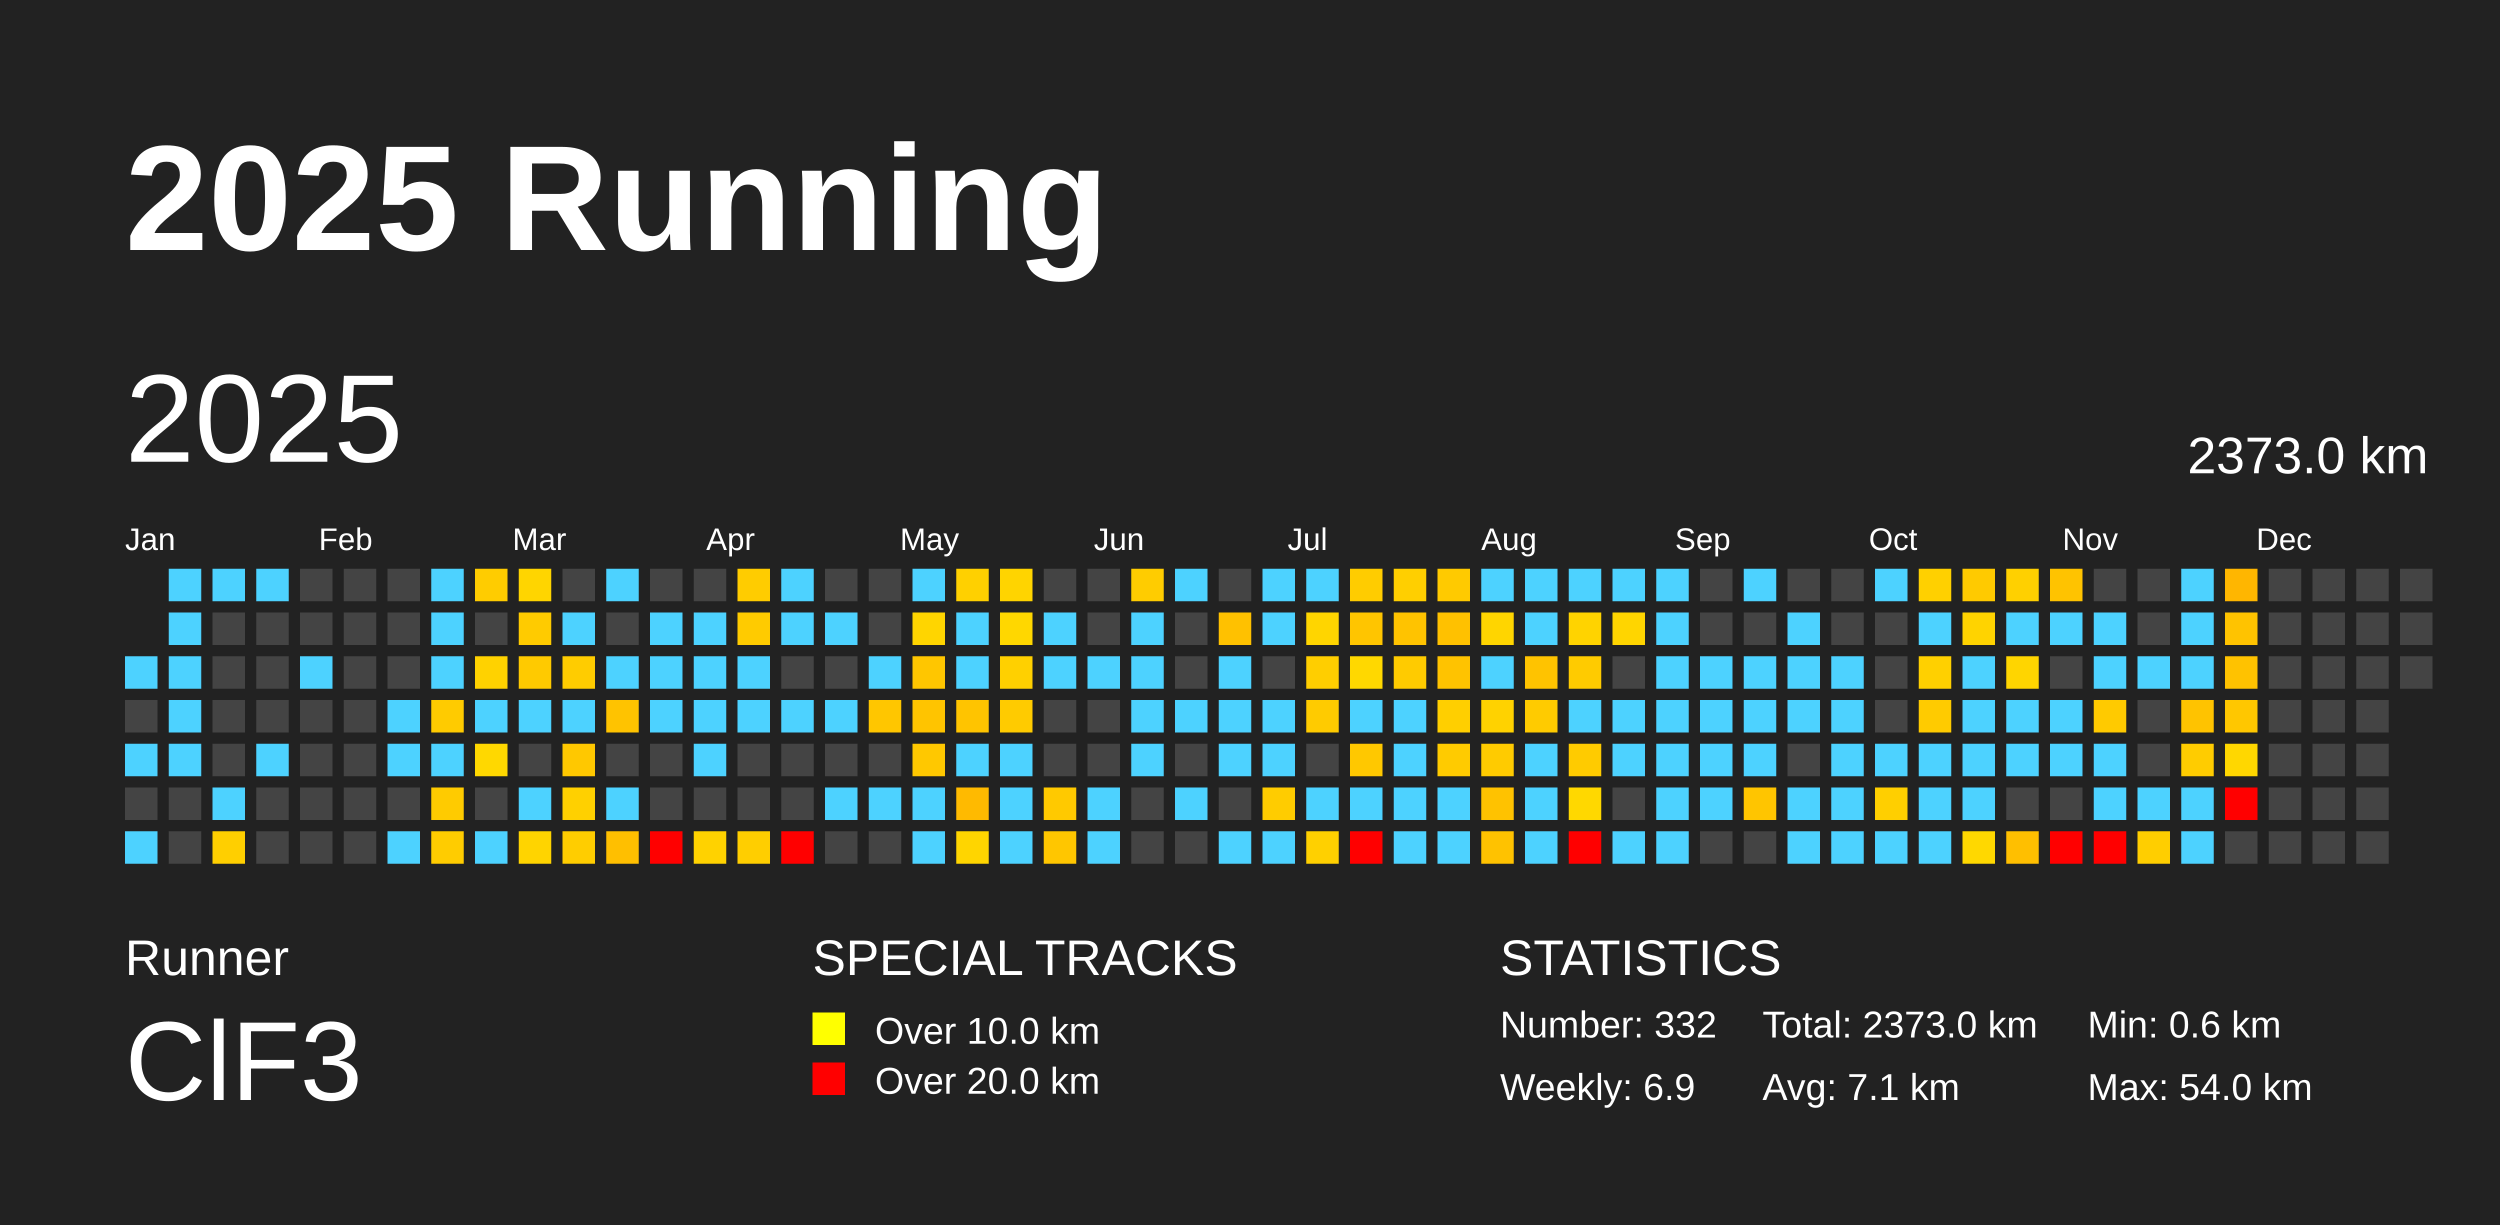
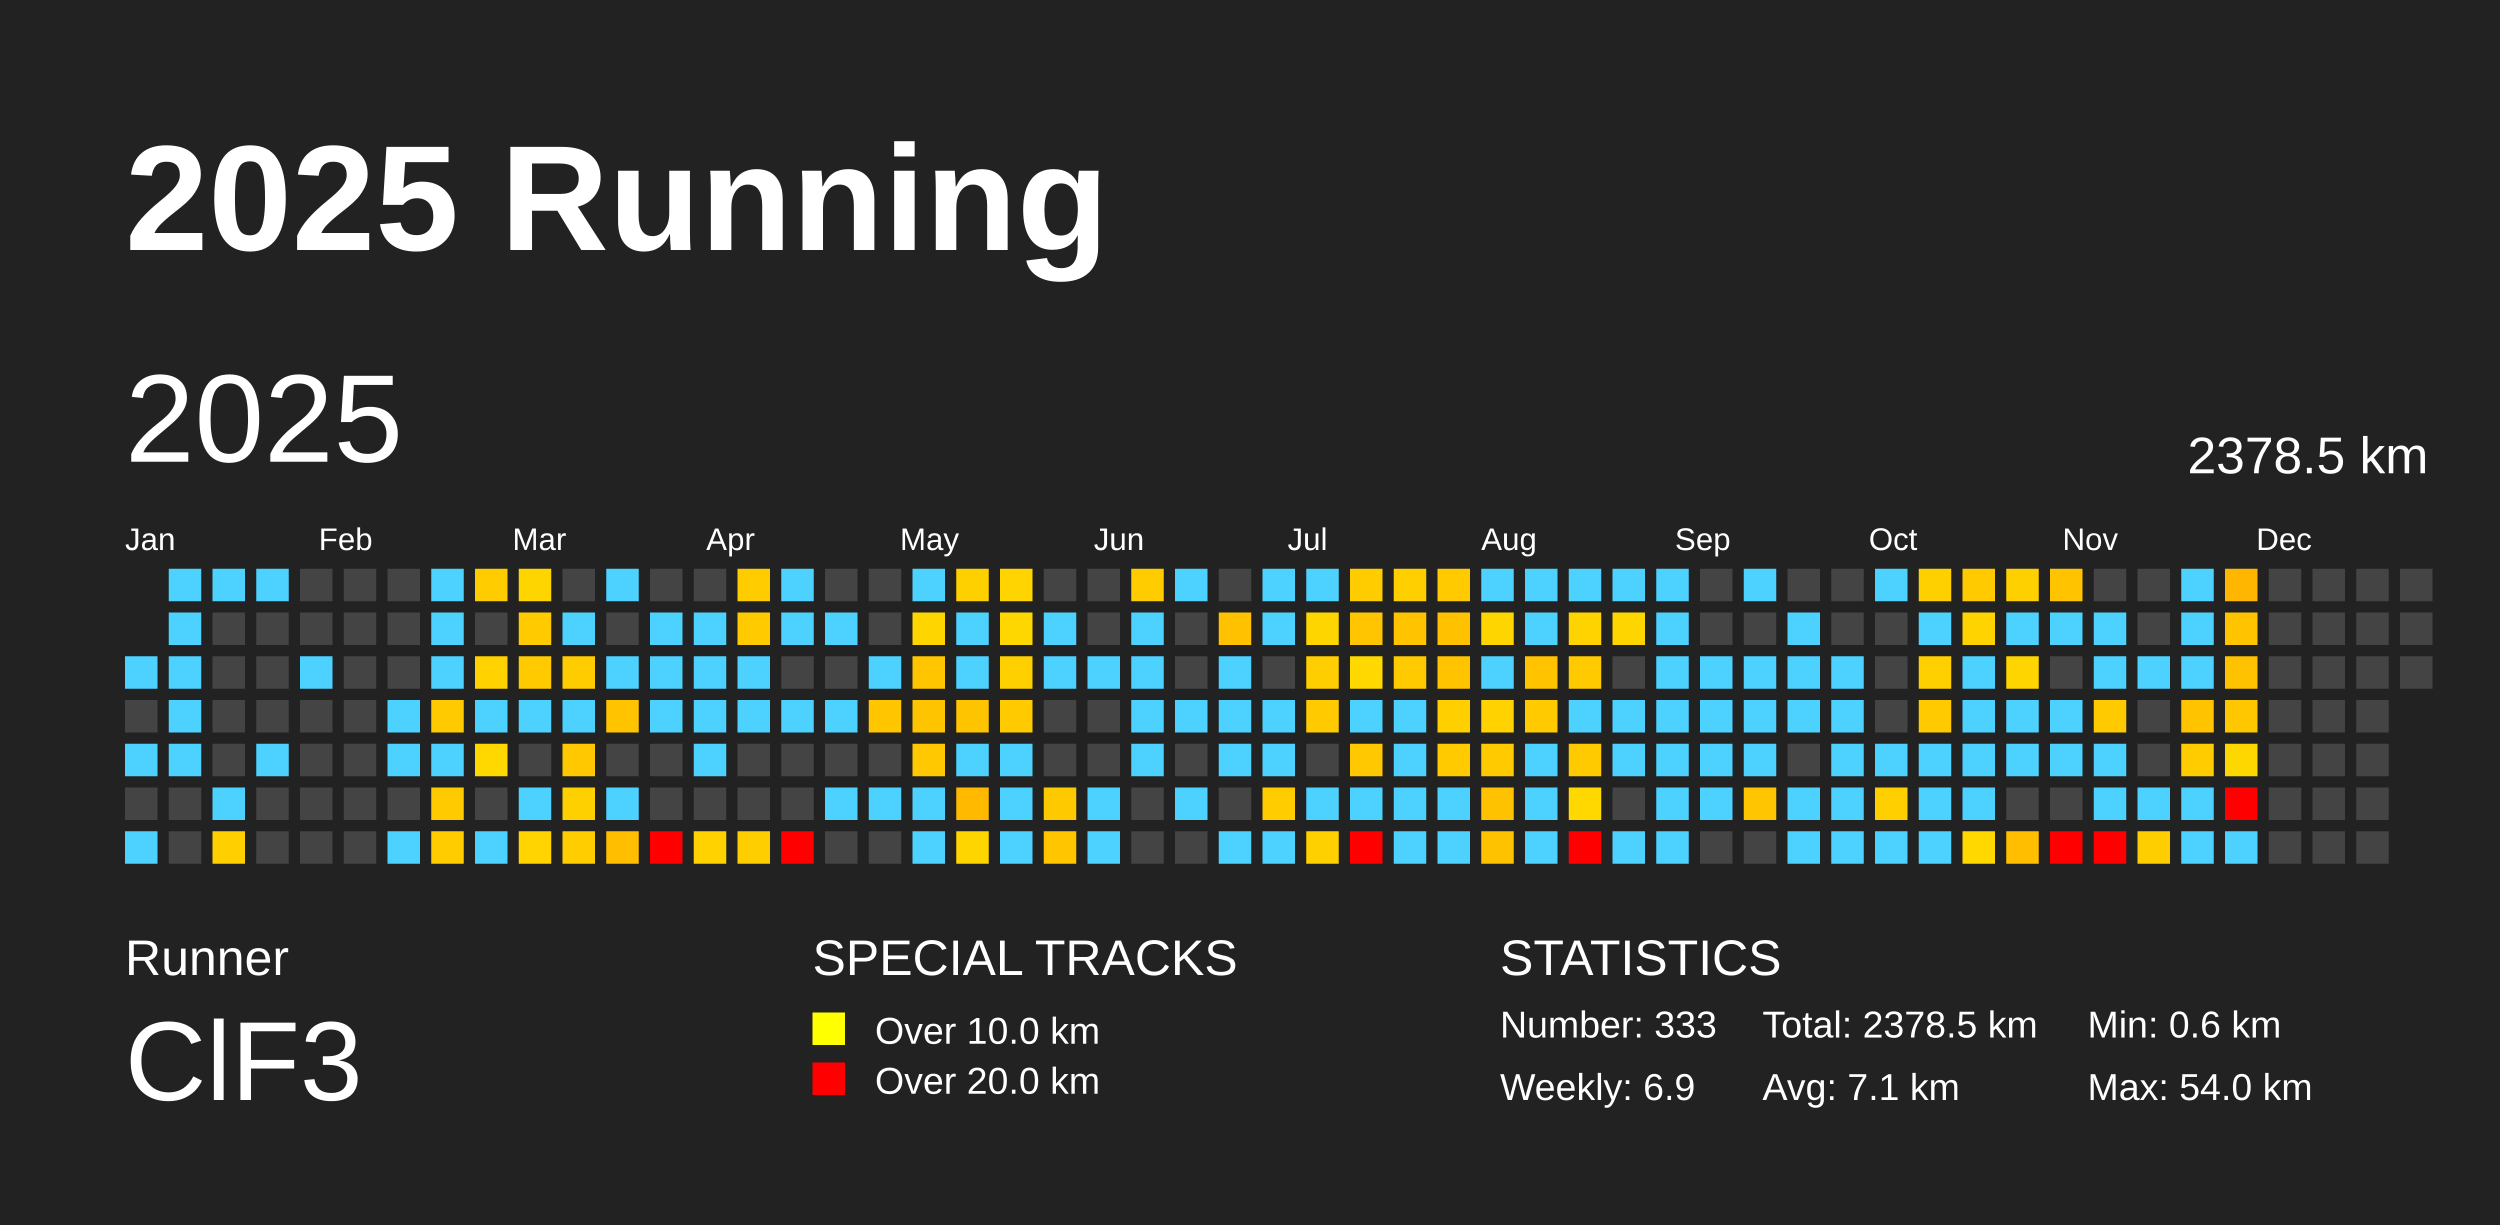
<svg xmlns="http://www.w3.org/2000/svg" baseProfile="full" height="98mm" version="1.1" viewBox="0,0,200,98" width="200mm">
  <defs />
  <rect fill="#222222" height="98" width="200" x="0" y="0" />
  <text fill="#FFFFFF" style="font-size:12px; font-family:Arial; font-weight:bold;" x="10" y="20">2025 Running</text>
  <text fill="#FFFFFF" style="font-size:4px; font-family:Arial" x="10" y="78">Runner</text>
  <text fill="#FFFFFF" style="font-size:9px; font-family:Arial" x="10" y="88">ClF3</text>
  <text fill="#FFFFFF" style="font-size:4px; font-family:Arial" x="65" y="78">SPECIAL TRACKS</text>
  <rect fill="yellow" height="2.6" width="2.6" x="65" y="81" />
  <text fill="#FFFFFF" style="font-size:3px; font-family:Arial" x="70" y="83.5">Over 10.0 km</text>
  <rect fill="red" height="2.6" width="2.6" x="65" y="85" />
  <text fill="#FFFFFF" style="font-size:3px; font-family:Arial" x="70" y="87.5">Over 20.0 km</text>
  <text fill="#FFFFFF" style="font-size:4px; font-family:Arial" x="120" y="78">STATISTICS</text>
-   <text fill="#FFFFFF" style="font-size:3px; font-family:Arial" x="120" y="83">Number: 332</text>
+   <text fill="#FFFFFF" style="font-size:3px; font-family:Arial" x="120" y="83">Number: 333</text>
  <text fill="#FFFFFF" style="font-size:3px; font-family:Arial" x="120" y="88">Weekly: 6.9</text>
-   <text fill="#FFFFFF" style="font-size:3px; font-family:Arial" x="141" y="83">Total: 2373.0 km</text>
+   <text fill="#FFFFFF" style="font-size:3px; font-family:Arial" x="141" y="83">Total: 2378.5 km</text>
  <text fill="#FFFFFF" style="font-size:3px; font-family:Arial" x="141" y="88">Avg: 7.1 km</text>
  <text fill="#FFFFFF" style="font-size:3px; font-family:Arial" x="167" y="83">Min: 0.6 km</text>
  <text fill="#FFFFFF" style="font-size:3px; font-family:Arial" x="167" y="88">Max: 54.0 km</text>
  <text dominant-baseline="hanging" fill="#FFFFFF" style="font-size:10.0px; font-family:Arial;" x="10" y="30">2025</text>
-   <text dominant-baseline="hanging" fill="#FFFFFF" style="font-size:4.125px; font-family:Arial;" x="175" y="35">2373.0 km</text>
+   <text dominant-baseline="hanging" fill="#FFFFFF" style="font-size:4.125px; font-family:Arial;" x="175" y="35">2378.5 km</text>
  <text fill="#FFFFFF" style="font-size:2.5px; font-family:Arial" x="10.0" y="44">Jan</text>
  <text fill="#FFFFFF" style="font-size:2.5px; font-family:Arial" x="25.5" y="44">Feb</text>
  <text fill="#FFFFFF" style="font-size:2.5px; font-family:Arial" x="41.0" y="44">Mar</text>
  <text fill="#FFFFFF" style="font-size:2.5px; font-family:Arial" x="56.5" y="44">Apr</text>
  <text fill="#FFFFFF" style="font-size:2.5px; font-family:Arial" x="72.0" y="44">May</text>
  <text fill="#FFFFFF" style="font-size:2.5px; font-family:Arial" x="87.5" y="44">Jun</text>
  <text fill="#FFFFFF" style="font-size:2.5px; font-family:Arial" x="103.0" y="44">Jul</text>
  <text fill="#FFFFFF" style="font-size:2.5px; font-family:Arial" x="118.5" y="44">Aug</text>
  <text fill="#FFFFFF" style="font-size:2.5px; font-family:Arial" x="134.0" y="44">Sep</text>
  <text fill="#FFFFFF" style="font-size:2.5px; font-family:Arial" x="149.5" y="44">Oct</text>
  <text fill="#FFFFFF" style="font-size:2.5px; font-family:Arial" x="165.0" y="44">Nov</text>
  <text fill="#FFFFFF" style="font-size:2.5px; font-family:Arial" x="180.5" y="44">Dec</text>
  <rect fill="#4dd2ff" height="2.6" width="2.6" x="10.0" y="52.5" />
  <rect fill="#444444" height="2.6" width="2.6" x="10.0" y="56.0" />
  <rect fill="#4dd2ff" height="2.6" width="2.6" x="10.0" y="59.5" />
  <rect fill="#444444" height="2.6" width="2.6" x="10.0" y="63.0" />
  <rect fill="#4dd2ff" height="2.6" width="2.6" x="10.0" y="66.5" />
  <rect fill="#4dd2ff" height="2.6" width="2.6" x="13.5" y="45.5" />
  <rect fill="#4dd2ff" height="2.6" width="2.6" x="13.5" y="49.0" />
  <rect fill="#4dd2ff" height="2.6" width="2.6" x="13.5" y="52.5" />
  <rect fill="#4dd2ff" height="2.6" width="2.6" x="13.5" y="56.0" />
  <rect fill="#4dd2ff" height="2.6" width="2.6" x="13.5" y="59.5" />
  <rect fill="#444444" height="2.6" width="2.6" x="13.5" y="63.0" />
  <rect fill="#444444" height="2.6" width="2.6" x="13.5" y="66.5" />
  <rect fill="#4dd2ff" height="2.6" width="2.6" x="17.0" y="45.5" />
  <rect fill="#444444" height="2.6" width="2.6" x="17.0" y="49.0" />
  <rect fill="#444444" height="2.6" width="2.6" x="17.0" y="52.5" />
  <rect fill="#444444" height="2.6" width="2.6" x="17.0" y="56.0" />
  <rect fill="#444444" height="2.6" width="2.6" x="17.0" y="59.5" />
  <rect fill="#4dd2ff" height="2.6" width="2.6" x="17.0" y="63.0" />
  <rect fill="#ffcf00" height="2.6" width="2.6" x="17.0" y="66.5" />
  <rect fill="#4dd2ff" height="2.6" width="2.6" x="20.5" y="45.5" />
  <rect fill="#444444" height="2.6" width="2.6" x="20.5" y="49.0" />
  <rect fill="#444444" height="2.6" width="2.6" x="20.5" y="52.5" />
  <rect fill="#444444" height="2.6" width="2.6" x="20.5" y="56.0" />
  <rect fill="#4dd2ff" height="2.6" width="2.6" x="20.5" y="59.5" />
  <rect fill="#444444" height="2.6" width="2.6" x="20.5" y="63.0" />
  <rect fill="#444444" height="2.6" width="2.6" x="20.5" y="66.5" />
  <rect fill="#444444" height="2.6" width="2.6" x="24.0" y="45.5" />
  <rect fill="#444444" height="2.6" width="2.6" x="24.0" y="49.0" />
  <rect fill="#4dd2ff" height="2.6" width="2.6" x="24.0" y="52.5" />
  <rect fill="#444444" height="2.6" width="2.6" x="24.0" y="56.0" />
  <rect fill="#444444" height="2.6" width="2.6" x="24.0" y="59.5" />
  <rect fill="#444444" height="2.6" width="2.6" x="24.0" y="63.0" />
  <rect fill="#444444" height="2.6" width="2.6" x="24.0" y="66.5" />
  <rect fill="#444444" height="2.6" width="2.6" x="27.5" y="45.5" />
  <rect fill="#444444" height="2.6" width="2.6" x="27.5" y="49.0" />
  <rect fill="#444444" height="2.6" width="2.6" x="27.5" y="52.5" />
  <rect fill="#444444" height="2.6" width="2.6" x="27.5" y="56.0" />
  <rect fill="#444444" height="2.6" width="2.6" x="27.5" y="59.5" />
  <rect fill="#444444" height="2.6" width="2.6" x="27.5" y="63.0" />
  <rect fill="#444444" height="2.6" width="2.6" x="27.5" y="66.5" />
  <rect fill="#444444" height="2.6" width="2.6" x="31.0" y="45.5" />
  <rect fill="#444444" height="2.6" width="2.6" x="31.0" y="49.0" />
  <rect fill="#444444" height="2.6" width="2.6" x="31.0" y="52.5" />
  <rect fill="#4dd2ff" height="2.6" width="2.6" x="31.0" y="56.0" />
  <rect fill="#4dd2ff" height="2.6" width="2.6" x="31.0" y="59.5" />
  <rect fill="#444444" height="2.6" width="2.6" x="31.0" y="63.0" />
  <rect fill="#4dd2ff" height="2.6" width="2.6" x="31.0" y="66.5" />
  <rect fill="#4dd2ff" height="2.6" width="2.6" x="34.5" y="45.5" />
  <rect fill="#4dd2ff" height="2.6" width="2.6" x="34.5" y="49.0" />
  <rect fill="#4dd2ff" height="2.6" width="2.6" x="34.5" y="52.5" />
  <rect fill="#ffcb00" height="2.6" width="2.6" x="34.5" y="56.0" />
  <rect fill="#4dd2ff" height="2.6" width="2.6" x="34.5" y="59.5" />
  <rect fill="#ffcb00" height="2.6" width="2.6" x="34.5" y="63.0" />
  <rect fill="#ffcc00" height="2.6" width="2.6" x="34.5" y="66.5" />
  <rect fill="#ffcc00" height="2.6" width="2.6" x="38.0" y="45.5" />
  <rect fill="#444444" height="2.6" width="2.6" x="38.0" y="49.0" />
  <rect fill="#ffd200" height="2.6" width="2.6" x="38.0" y="52.5" />
  <rect fill="#4dd2ff" height="2.6" width="2.6" x="38.0" y="56.0" />
  <rect fill="#ffd800" height="2.6" width="2.6" x="38.0" y="59.5" />
  <rect fill="#444444" height="2.6" width="2.6" x="38.0" y="63.0" />
  <rect fill="#4dd2ff" height="2.6" width="2.6" x="38.0" y="66.5" />
  <rect fill="#ffd500" height="2.6" width="2.6" x="41.5" y="45.5" />
  <rect fill="#ffcb00" height="2.6" width="2.6" x="41.5" y="49.0" />
  <rect fill="#ffca00" height="2.6" width="2.6" x="41.5" y="52.5" />
  <rect fill="#4dd2ff" height="2.6" width="2.6" x="41.5" y="56.0" />
  <rect fill="#444444" height="2.6" width="2.6" x="41.5" y="59.5" />
  <rect fill="#4dd2ff" height="2.6" width="2.6" x="41.5" y="63.0" />
  <rect fill="#ffd400" height="2.6" width="2.6" x="41.5" y="66.5" />
  <rect fill="#444444" height="2.6" width="2.6" x="45.0" y="45.5" />
  <rect fill="#4dd2ff" height="2.6" width="2.6" x="45.0" y="49.0" />
  <rect fill="#ffcc00" height="2.6" width="2.6" x="45.0" y="52.5" />
  <rect fill="#4dd2ff" height="2.6" width="2.6" x="45.0" y="56.0" />
  <rect fill="#ffc800" height="2.6" width="2.6" x="45.0" y="59.5" />
  <rect fill="#ffd000" height="2.6" width="2.6" x="45.0" y="63.0" />
  <rect fill="#ffcd00" height="2.6" width="2.6" x="45.0" y="66.5" />
  <rect fill="#4dd2ff" height="2.6" width="2.6" x="48.5" y="45.5" />
  <rect fill="#444444" height="2.6" width="2.6" x="48.5" y="49.0" />
  <rect fill="#4dd2ff" height="2.6" width="2.6" x="48.5" y="52.5" />
  <rect fill="#ffc300" height="2.6" width="2.6" x="48.5" y="56.0" />
  <rect fill="#444444" height="2.6" width="2.6" x="48.5" y="59.5" />
  <rect fill="#4dd2ff" height="2.6" width="2.6" x="48.5" y="63.0" />
  <rect fill="#ffbf00" height="2.6" width="2.6" x="48.5" y="66.5" />
  <rect fill="#444444" height="2.6" width="2.6" x="52.0" y="45.5" />
  <rect fill="#4dd2ff" height="2.6" width="2.6" x="52.0" y="49.0" />
  <rect fill="#4dd2ff" height="2.6" width="2.6" x="52.0" y="52.5" />
  <rect fill="#4dd2ff" height="2.6" width="2.6" x="52.0" y="56.0" />
  <rect fill="#444444" height="2.6" width="2.6" x="52.0" y="59.5" />
  <rect fill="#444444" height="2.6" width="2.6" x="52.0" y="63.0" />
  <rect fill="red" height="2.6" width="2.6" x="52.0" y="66.5" />
  <rect fill="#444444" height="2.6" width="2.6" x="55.5" y="45.5" />
  <rect fill="#4dd2ff" height="2.6" width="2.6" x="55.5" y="49.0" />
  <rect fill="#4dd2ff" height="2.6" width="2.6" x="55.5" y="52.5" />
  <rect fill="#4dd2ff" height="2.6" width="2.6" x="55.5" y="56.0" />
  <rect fill="#4dd2ff" height="2.6" width="2.6" x="55.5" y="59.5" />
  <rect fill="#444444" height="2.6" width="2.6" x="55.5" y="63.0" />
  <rect fill="#ffd200" height="2.6" width="2.6" x="55.5" y="66.5" />
  <rect fill="#ffcc00" height="2.6" width="2.6" x="59.0" y="45.5" />
  <rect fill="#ffcb00" height="2.6" width="2.6" x="59.0" y="49.0" />
  <rect fill="#4dd2ff" height="2.6" width="2.6" x="59.0" y="52.5" />
  <rect fill="#4dd2ff" height="2.6" width="2.6" x="59.0" y="56.0" />
  <rect fill="#444444" height="2.6" width="2.6" x="59.0" y="59.5" />
  <rect fill="#444444" height="2.6" width="2.6" x="59.0" y="63.0" />
  <rect fill="#ffce00" height="2.6" width="2.6" x="59.0" y="66.5" />
  <rect fill="#4dd2ff" height="2.6" width="2.6" x="62.5" y="45.5" />
  <rect fill="#4dd2ff" height="2.6" width="2.6" x="62.5" y="49.0" />
  <rect fill="#444444" height="2.6" width="2.6" x="62.5" y="52.5" />
  <rect fill="#4dd2ff" height="2.6" width="2.6" x="62.5" y="56.0" />
  <rect fill="#444444" height="2.6" width="2.6" x="62.5" y="59.5" />
  <rect fill="#444444" height="2.6" width="2.6" x="62.5" y="63.0" />
  <rect fill="red" height="2.6" width="2.6" x="62.5" y="66.5" />
  <rect fill="#444444" height="2.6" width="2.6" x="66.0" y="45.5" />
  <rect fill="#4dd2ff" height="2.6" width="2.6" x="66.0" y="49.0" />
  <rect fill="#444444" height="2.6" width="2.6" x="66.0" y="52.5" />
  <rect fill="#4dd2ff" height="2.6" width="2.6" x="66.0" y="56.0" />
  <rect fill="#444444" height="2.6" width="2.6" x="66.0" y="59.5" />
  <rect fill="#4dd2ff" height="2.6" width="2.6" x="66.0" y="63.0" />
  <rect fill="#444444" height="2.6" width="2.6" x="66.0" y="66.5" />
  <rect fill="#444444" height="2.6" width="2.6" x="69.5" y="45.5" />
  <rect fill="#444444" height="2.6" width="2.6" x="69.5" y="49.0" />
  <rect fill="#4dd2ff" height="2.6" width="2.6" x="69.5" y="52.5" />
  <rect fill="#ffc600" height="2.6" width="2.6" x="69.5" y="56.0" />
  <rect fill="#444444" height="2.6" width="2.6" x="69.5" y="59.5" />
  <rect fill="#4dd2ff" height="2.6" width="2.6" x="69.5" y="63.0" />
  <rect fill="#444444" height="2.6" width="2.6" x="69.5" y="66.5" />
  <rect fill="#4dd2ff" height="2.6" width="2.6" x="73.0" y="45.5" />
  <rect fill="#ffd500" height="2.6" width="2.6" x="73.0" y="49.0" />
  <rect fill="#ffc600" height="2.6" width="2.6" x="73.0" y="52.5" />
  <rect fill="#ffc400" height="2.6" width="2.6" x="73.0" y="56.0" />
  <rect fill="#ffc800" height="2.6" width="2.6" x="73.0" y="59.5" />
  <rect fill="#4dd2ff" height="2.6" width="2.6" x="73.0" y="63.0" />
  <rect fill="#4dd2ff" height="2.6" width="2.6" x="73.0" y="66.5" />
  <rect fill="#ffd000" height="2.6" width="2.6" x="76.5" y="45.5" />
  <rect fill="#4dd2ff" height="2.6" width="2.6" x="76.5" y="49.0" />
  <rect fill="#4dd2ff" height="2.6" width="2.6" x="76.5" y="52.5" />
  <rect fill="#ffc400" height="2.6" width="2.6" x="76.5" y="56.0" />
  <rect fill="#4dd2ff" height="2.6" width="2.6" x="76.5" y="59.5" />
  <rect fill="#ffba00" height="2.6" width="2.6" x="76.5" y="63.0" />
  <rect fill="#ffd500" height="2.6" width="2.6" x="76.5" y="66.5" />
  <rect fill="#ffd400" height="2.6" width="2.6" x="80.0" y="45.5" />
  <rect fill="#ffd700" height="2.6" width="2.6" x="80.0" y="49.0" />
  <rect fill="#ffd000" height="2.6" width="2.6" x="80.0" y="52.5" />
  <rect fill="#ffcb00" height="2.6" width="2.6" x="80.0" y="56.0" />
  <rect fill="#4dd2ff" height="2.6" width="2.6" x="80.0" y="59.5" />
  <rect fill="#4dd2ff" height="2.6" width="2.6" x="80.0" y="63.0" />
  <rect fill="#4dd2ff" height="2.6" width="2.6" x="80.0" y="66.5" />
  <rect fill="#444444" height="2.6" width="2.6" x="83.5" y="45.5" />
  <rect fill="#4dd2ff" height="2.6" width="2.6" x="83.5" y="49.0" />
  <rect fill="#4dd2ff" height="2.6" width="2.6" x="83.5" y="52.5" />
  <rect fill="#444444" height="2.6" width="2.6" x="83.5" y="56.0" />
  <rect fill="#444444" height="2.6" width="2.6" x="83.5" y="59.5" />
  <rect fill="#ffc900" height="2.6" width="2.6" x="83.5" y="63.0" />
  <rect fill="#ffc600" height="2.6" width="2.6" x="83.5" y="66.5" />
  <rect fill="#444444" height="2.6" width="2.6" x="87.0" y="45.5" />
  <rect fill="#444444" height="2.6" width="2.6" x="87.0" y="49.0" />
  <rect fill="#4dd2ff" height="2.6" width="2.6" x="87.0" y="52.5" />
  <rect fill="#444444" height="2.6" width="2.6" x="87.0" y="56.0" />
  <rect fill="#444444" height="2.6" width="2.6" x="87.0" y="59.5" />
  <rect fill="#4dd2ff" height="2.6" width="2.6" x="87.0" y="63.0" />
  <rect fill="#4dd2ff" height="2.6" width="2.6" x="87.0" y="66.5" />
  <rect fill="#ffcc00" height="2.6" width="2.6" x="90.5" y="45.5" />
  <rect fill="#4dd2ff" height="2.6" width="2.6" x="90.5" y="49.0" />
  <rect fill="#4dd2ff" height="2.6" width="2.6" x="90.5" y="52.5" />
  <rect fill="#4dd2ff" height="2.6" width="2.6" x="90.5" y="56.0" />
  <rect fill="#4dd2ff" height="2.6" width="2.6" x="90.5" y="59.5" />
  <rect fill="#444444" height="2.6" width="2.6" x="90.5" y="63.0" />
  <rect fill="#444444" height="2.6" width="2.6" x="90.5" y="66.5" />
  <rect fill="#4dd2ff" height="2.6" width="2.6" x="94.0" y="45.5" />
  <rect fill="#444444" height="2.6" width="2.6" x="94.0" y="49.0" />
  <rect fill="#444444" height="2.6" width="2.6" x="94.0" y="52.5" />
  <rect fill="#4dd2ff" height="2.6" width="2.6" x="94.0" y="56.0" />
  <rect fill="#444444" height="2.6" width="2.6" x="94.0" y="59.5" />
  <rect fill="#4dd2ff" height="2.6" width="2.6" x="94.0" y="63.0" />
  <rect fill="#444444" height="2.6" width="2.6" x="94.0" y="66.5" />
  <rect fill="#444444" height="2.6" width="2.6" x="97.5" y="45.5" />
  <rect fill="#ffc100" height="2.6" width="2.6" x="97.5" y="49.0" />
  <rect fill="#4dd2ff" height="2.6" width="2.6" x="97.5" y="52.5" />
  <rect fill="#4dd2ff" height="2.6" width="2.6" x="97.5" y="56.0" />
  <rect fill="#4dd2ff" height="2.6" width="2.6" x="97.5" y="59.5" />
  <rect fill="#444444" height="2.6" width="2.6" x="97.5" y="63.0" />
  <rect fill="#4dd2ff" height="2.6" width="2.6" x="97.5" y="66.5" />
  <rect fill="#4dd2ff" height="2.6" width="2.6" x="101.0" y="45.5" />
  <rect fill="#4dd2ff" height="2.6" width="2.6" x="101.0" y="49.0" />
  <rect fill="#444444" height="2.6" width="2.6" x="101.0" y="52.5" />
  <rect fill="#4dd2ff" height="2.6" width="2.6" x="101.0" y="56.0" />
  <rect fill="#4dd2ff" height="2.6" width="2.6" x="101.0" y="59.5" />
  <rect fill="#ffcc00" height="2.6" width="2.6" x="101.0" y="63.0" />
  <rect fill="#4dd2ff" height="2.6" width="2.6" x="101.0" y="66.5" />
  <rect fill="#4dd2ff" height="2.6" width="2.6" x="104.5" y="45.5" />
  <rect fill="#ffd500" height="2.6" width="2.6" x="104.5" y="49.0" />
  <rect fill="#ffce00" height="2.6" width="2.6" x="104.5" y="52.5" />
  <rect fill="#ffcb00" height="2.6" width="2.6" x="104.5" y="56.0" />
  <rect fill="#444444" height="2.6" width="2.6" x="104.5" y="59.5" />
  <rect fill="#4dd2ff" height="2.6" width="2.6" x="104.5" y="63.0" />
  <rect fill="#ffd000" height="2.6" width="2.6" x="104.5" y="66.5" />
  <rect fill="#ffcc00" height="2.6" width="2.6" x="108.0" y="45.5" />
  <rect fill="#ffc500" height="2.6" width="2.6" x="108.0" y="49.0" />
  <rect fill="#ffd800" height="2.6" width="2.6" x="108.0" y="52.5" />
  <rect fill="#4dd2ff" height="2.6" width="2.6" x="108.0" y="56.0" />
  <rect fill="#ffc800" height="2.6" width="2.6" x="108.0" y="59.5" />
  <rect fill="#4dd2ff" height="2.6" width="2.6" x="108.0" y="63.0" />
  <rect fill="red" height="2.6" width="2.6" x="108.0" y="66.5" />
  <rect fill="#ffcf00" height="2.6" width="2.6" x="111.5" y="45.5" />
  <rect fill="#ffc300" height="2.6" width="2.6" x="111.5" y="49.0" />
  <rect fill="#ffcb00" height="2.6" width="2.6" x="111.5" y="52.5" />
  <rect fill="#4dd2ff" height="2.6" width="2.6" x="111.5" y="56.0" />
  <rect fill="#4dd2ff" height="2.6" width="2.6" x="111.5" y="59.5" />
  <rect fill="#4dd2ff" height="2.6" width="2.6" x="111.5" y="63.0" />
  <rect fill="#4dd2ff" height="2.6" width="2.6" x="111.5" y="66.5" />
  <rect fill="#ffca00" height="2.6" width="2.6" x="115.0" y="45.5" />
  <rect fill="#ffc100" height="2.6" width="2.6" x="115.0" y="49.0" />
  <rect fill="#ffc300" height="2.6" width="2.6" x="115.0" y="52.5" />
  <rect fill="#ffcf00" height="2.6" width="2.6" x="115.0" y="56.0" />
  <rect fill="#ffcb00" height="2.6" width="2.6" x="115.0" y="59.5" />
  <rect fill="#4dd2ff" height="2.6" width="2.6" x="115.0" y="63.0" />
  <rect fill="#4dd2ff" height="2.6" width="2.6" x="115.0" y="66.5" />
  <rect fill="#4dd2ff" height="2.6" width="2.6" x="118.5" y="45.5" />
  <rect fill="#ffd500" height="2.6" width="2.6" x="118.5" y="49.0" />
  <rect fill="#4dd2ff" height="2.6" width="2.6" x="118.5" y="52.5" />
  <rect fill="#ffd200" height="2.6" width="2.6" x="118.5" y="56.0" />
  <rect fill="#ffcb00" height="2.6" width="2.6" x="118.5" y="59.5" />
  <rect fill="#ffc200" height="2.6" width="2.6" x="118.5" y="63.0" />
  <rect fill="#ffc200" height="2.6" width="2.6" x="118.5" y="66.5" />
  <rect fill="#4dd2ff" height="2.6" width="2.6" x="122.0" y="45.5" />
  <rect fill="#4dd2ff" height="2.6" width="2.6" x="122.0" y="49.0" />
  <rect fill="#ffc300" height="2.6" width="2.6" x="122.0" y="52.5" />
  <rect fill="#ffcb00" height="2.6" width="2.6" x="122.0" y="56.0" />
  <rect fill="#4dd2ff" height="2.6" width="2.6" x="122.0" y="59.5" />
  <rect fill="#4dd2ff" height="2.6" width="2.6" x="122.0" y="63.0" />
  <rect fill="#4dd2ff" height="2.6" width="2.6" x="122.0" y="66.5" />
  <rect fill="#4dd2ff" height="2.6" width="2.6" x="125.5" y="45.5" />
  <rect fill="#ffd300" height="2.6" width="2.6" x="125.5" y="49.0" />
  <rect fill="#ffcb00" height="2.6" width="2.6" x="125.5" y="52.5" />
  <rect fill="#4dd2ff" height="2.6" width="2.6" x="125.5" y="56.0" />
  <rect fill="#ffcb00" height="2.6" width="2.6" x="125.5" y="59.5" />
  <rect fill="#ffd800" height="2.6" width="2.6" x="125.5" y="63.0" />
  <rect fill="red" height="2.6" width="2.6" x="125.5" y="66.5" />
  <rect fill="#4dd2ff" height="2.6" width="2.6" x="129.0" y="45.5" />
  <rect fill="#ffd500" height="2.6" width="2.6" x="129.0" y="49.0" />
  <rect fill="#444444" height="2.6" width="2.6" x="129.0" y="52.5" />
  <rect fill="#4dd2ff" height="2.6" width="2.6" x="129.0" y="56.0" />
  <rect fill="#4dd2ff" height="2.6" width="2.6" x="129.0" y="59.5" />
  <rect fill="#444444" height="2.6" width="2.6" x="129.0" y="63.0" />
  <rect fill="#4dd2ff" height="2.6" width="2.6" x="129.0" y="66.5" />
  <rect fill="#4dd2ff" height="2.6" width="2.6" x="132.5" y="45.5" />
  <rect fill="#4dd2ff" height="2.6" width="2.6" x="132.5" y="49.0" />
  <rect fill="#4dd2ff" height="2.6" width="2.6" x="132.5" y="52.5" />
  <rect fill="#4dd2ff" height="2.6" width="2.6" x="132.5" y="56.0" />
  <rect fill="#4dd2ff" height="2.6" width="2.6" x="132.5" y="59.5" />
  <rect fill="#4dd2ff" height="2.6" width="2.6" x="132.5" y="63.0" />
  <rect fill="#4dd2ff" height="2.6" width="2.6" x="132.5" y="66.5" />
  <rect fill="#444444" height="2.6" width="2.6" x="136.0" y="45.5" />
  <rect fill="#444444" height="2.6" width="2.6" x="136.0" y="49.0" />
  <rect fill="#4dd2ff" height="2.6" width="2.6" x="136.0" y="52.5" />
  <rect fill="#4dd2ff" height="2.6" width="2.6" x="136.0" y="56.0" />
  <rect fill="#4dd2ff" height="2.6" width="2.6" x="136.0" y="59.5" />
  <rect fill="#4dd2ff" height="2.6" width="2.6" x="136.0" y="63.0" />
  <rect fill="#444444" height="2.6" width="2.6" x="136.0" y="66.5" />
  <rect fill="#4dd2ff" height="2.6" width="2.6" x="139.5" y="45.5" />
  <rect fill="#444444" height="2.6" width="2.6" x="139.5" y="49.0" />
  <rect fill="#4dd2ff" height="2.6" width="2.6" x="139.5" y="52.5" />
  <rect fill="#4dd2ff" height="2.6" width="2.6" x="139.5" y="56.0" />
  <rect fill="#4dd2ff" height="2.6" width="2.6" x="139.5" y="59.5" />
  <rect fill="#ffc500" height="2.6" width="2.6" x="139.5" y="63.0" />
  <rect fill="#444444" height="2.6" width="2.6" x="139.5" y="66.5" />
  <rect fill="#444444" height="2.6" width="2.6" x="143.0" y="45.5" />
  <rect fill="#4dd2ff" height="2.6" width="2.6" x="143.0" y="49.0" />
  <rect fill="#4dd2ff" height="2.6" width="2.6" x="143.0" y="52.5" />
  <rect fill="#4dd2ff" height="2.6" width="2.6" x="143.0" y="56.0" />
  <rect fill="#444444" height="2.6" width="2.6" x="143.0" y="59.5" />
  <rect fill="#4dd2ff" height="2.6" width="2.6" x="143.0" y="63.0" />
  <rect fill="#4dd2ff" height="2.6" width="2.6" x="143.0" y="66.5" />
  <rect fill="#444444" height="2.6" width="2.6" x="146.5" y="45.5" />
  <rect fill="#444444" height="2.6" width="2.6" x="146.5" y="49.0" />
  <rect fill="#4dd2ff" height="2.6" width="2.6" x="146.5" y="52.5" />
  <rect fill="#4dd2ff" height="2.6" width="2.6" x="146.5" y="56.0" />
  <rect fill="#4dd2ff" height="2.6" width="2.6" x="146.5" y="59.5" />
  <rect fill="#4dd2ff" height="2.6" width="2.6" x="146.5" y="63.0" />
  <rect fill="#4dd2ff" height="2.6" width="2.6" x="146.5" y="66.5" />
  <rect fill="#4dd2ff" height="2.6" width="2.6" x="150.0" y="45.5" />
  <rect fill="#444444" height="2.6" width="2.6" x="150.0" y="49.0" />
  <rect fill="#444444" height="2.6" width="2.6" x="150.0" y="52.5" />
  <rect fill="#444444" height="2.6" width="2.6" x="150.0" y="56.0" />
  <rect fill="#4dd2ff" height="2.6" width="2.6" x="150.0" y="59.5" />
  <rect fill="#ffcf00" height="2.6" width="2.6" x="150.0" y="63.0" />
  <rect fill="#4dd2ff" height="2.6" width="2.6" x="150.0" y="66.5" />
  <rect fill="#ffd000" height="2.6" width="2.6" x="153.5" y="45.5" />
  <rect fill="#4dd2ff" height="2.6" width="2.6" x="153.5" y="49.0" />
  <rect fill="#ffd000" height="2.6" width="2.6" x="153.5" y="52.5" />
  <rect fill="#ffcb00" height="2.6" width="2.6" x="153.5" y="56.0" />
  <rect fill="#4dd2ff" height="2.6" width="2.6" x="153.5" y="59.5" />
  <rect fill="#4dd2ff" height="2.6" width="2.6" x="153.5" y="63.0" />
  <rect fill="#4dd2ff" height="2.6" width="2.6" x="153.5" y="66.5" />
  <rect fill="#ffca00" height="2.6" width="2.6" x="157.0" y="45.5" />
  <rect fill="#ffd300" height="2.6" width="2.6" x="157.0" y="49.0" />
  <rect fill="#4dd2ff" height="2.6" width="2.6" x="157.0" y="52.5" />
  <rect fill="#4dd2ff" height="2.6" width="2.6" x="157.0" y="56.0" />
  <rect fill="#4dd2ff" height="2.6" width="2.6" x="157.0" y="59.5" />
  <rect fill="#4dd2ff" height="2.6" width="2.6" x="157.0" y="63.0" />
  <rect fill="#ffd800" height="2.6" width="2.6" x="157.0" y="66.5" />
  <rect fill="#ffd000" height="2.6" width="2.6" x="160.5" y="45.5" />
  <rect fill="#4dd2ff" height="2.6" width="2.6" x="160.5" y="49.0" />
  <rect fill="#ffd500" height="2.6" width="2.6" x="160.5" y="52.5" />
  <rect fill="#4dd2ff" height="2.6" width="2.6" x="160.5" y="56.0" />
  <rect fill="#4dd2ff" height="2.6" width="2.6" x="160.5" y="59.5" />
  <rect fill="#444444" height="2.6" width="2.6" x="160.5" y="63.0" />
  <rect fill="#ffbf00" height="2.6" width="2.6" x="160.5" y="66.5" />
  <rect fill="#ffc300" height="2.6" width="2.6" x="164.0" y="45.5" />
  <rect fill="#4dd2ff" height="2.6" width="2.6" x="164.0" y="49.0" />
  <rect fill="#444444" height="2.6" width="2.6" x="164.0" y="52.5" />
  <rect fill="#4dd2ff" height="2.6" width="2.6" x="164.0" y="56.0" />
  <rect fill="#4dd2ff" height="2.6" width="2.6" x="164.0" y="59.5" />
  <rect fill="#444444" height="2.6" width="2.6" x="164.0" y="63.0" />
  <rect fill="red" height="2.6" width="2.6" x="164.0" y="66.5" />
  <rect fill="#444444" height="2.6" width="2.6" x="167.5" y="45.5" />
  <rect fill="#4dd2ff" height="2.6" width="2.6" x="167.5" y="49.0" />
  <rect fill="#4dd2ff" height="2.6" width="2.6" x="167.5" y="52.5" />
  <rect fill="#ffca00" height="2.6" width="2.6" x="167.5" y="56.0" />
  <rect fill="#4dd2ff" height="2.6" width="2.6" x="167.5" y="59.5" />
  <rect fill="#4dd2ff" height="2.6" width="2.6" x="167.5" y="63.0" />
  <rect fill="red" height="2.6" width="2.6" x="167.5" y="66.5" />
  <rect fill="#444444" height="2.6" width="2.6" x="171.0" y="45.5" />
  <rect fill="#444444" height="2.6" width="2.6" x="171.0" y="49.0" />
  <rect fill="#4dd2ff" height="2.6" width="2.6" x="171.0" y="52.5" />
  <rect fill="#444444" height="2.6" width="2.6" x="171.0" y="56.0" />
  <rect fill="#444444" height="2.6" width="2.6" x="171.0" y="59.5" />
  <rect fill="#4dd2ff" height="2.6" width="2.6" x="171.0" y="63.0" />
  <rect fill="#ffce00" height="2.6" width="2.6" x="171.0" y="66.5" />
  <rect fill="#4dd2ff" height="2.6" width="2.6" x="174.5" y="45.5" />
  <rect fill="#4dd2ff" height="2.6" width="2.6" x="174.5" y="49.0" />
  <rect fill="#4dd2ff" height="2.6" width="2.6" x="174.5" y="52.5" />
  <rect fill="#ffc300" height="2.6" width="2.6" x="174.5" y="56.0" />
  <rect fill="#ffcc00" height="2.6" width="2.6" x="174.5" y="59.5" />
  <rect fill="#4dd2ff" height="2.6" width="2.6" x="174.5" y="63.0" />
  <rect fill="#4dd2ff" height="2.6" width="2.6" x="174.5" y="66.5" />
  <rect fill="#ffb600" height="2.6" width="2.6" x="178.0" y="45.5" />
  <rect fill="#ffc300" height="2.6" width="2.6" x="178.0" y="49.0" />
  <rect fill="#ffc200" height="2.6" width="2.6" x="178.0" y="52.5" />
  <rect fill="#ffc700" height="2.6" width="2.6" x="178.0" y="56.0" />
  <rect fill="#ffd700" height="2.6" width="2.6" x="178.0" y="59.5" />
  <rect fill="red" height="2.6" width="2.6" x="178.0" y="63.0" />
-   <rect fill="#444444" height="2.6" width="2.6" x="178.0" y="66.5" />
+   <rect fill="#4dd2ff" height="2.6" width="2.6" x="178.0" y="66.5" />
  <rect fill="#444444" height="2.6" width="2.6" x="181.5" y="45.5" />
  <rect fill="#444444" height="2.6" width="2.6" x="181.5" y="49.0" />
  <rect fill="#444444" height="2.6" width="2.6" x="181.5" y="52.5" />
  <rect fill="#444444" height="2.6" width="2.6" x="181.5" y="56.0" />
  <rect fill="#444444" height="2.6" width="2.6" x="181.5" y="59.5" />
  <rect fill="#444444" height="2.6" width="2.6" x="181.5" y="63.0" />
  <rect fill="#444444" height="2.6" width="2.6" x="181.5" y="66.5" />
  <rect fill="#444444" height="2.6" width="2.6" x="185.0" y="45.5" />
  <rect fill="#444444" height="2.6" width="2.6" x="185.0" y="49.0" />
  <rect fill="#444444" height="2.6" width="2.6" x="185.0" y="52.5" />
  <rect fill="#444444" height="2.6" width="2.6" x="185.0" y="56.0" />
  <rect fill="#444444" height="2.6" width="2.6" x="185.0" y="59.5" />
  <rect fill="#444444" height="2.6" width="2.6" x="185.0" y="63.0" />
  <rect fill="#444444" height="2.6" width="2.6" x="185.0" y="66.5" />
  <rect fill="#444444" height="2.6" width="2.6" x="188.5" y="45.5" />
  <rect fill="#444444" height="2.6" width="2.6" x="188.5" y="49.0" />
  <rect fill="#444444" height="2.6" width="2.6" x="188.5" y="52.5" />
  <rect fill="#444444" height="2.6" width="2.6" x="188.5" y="56.0" />
  <rect fill="#444444" height="2.6" width="2.6" x="188.5" y="59.5" />
  <rect fill="#444444" height="2.6" width="2.6" x="188.5" y="63.0" />
  <rect fill="#444444" height="2.6" width="2.6" x="188.5" y="66.5" />
  <rect fill="#444444" height="2.6" width="2.6" x="192.0" y="45.5" />
  <rect fill="#444444" height="2.6" width="2.6" x="192.0" y="49.0" />
  <rect fill="#444444" height="2.6" width="2.6" x="192.0" y="52.5" />
</svg>
